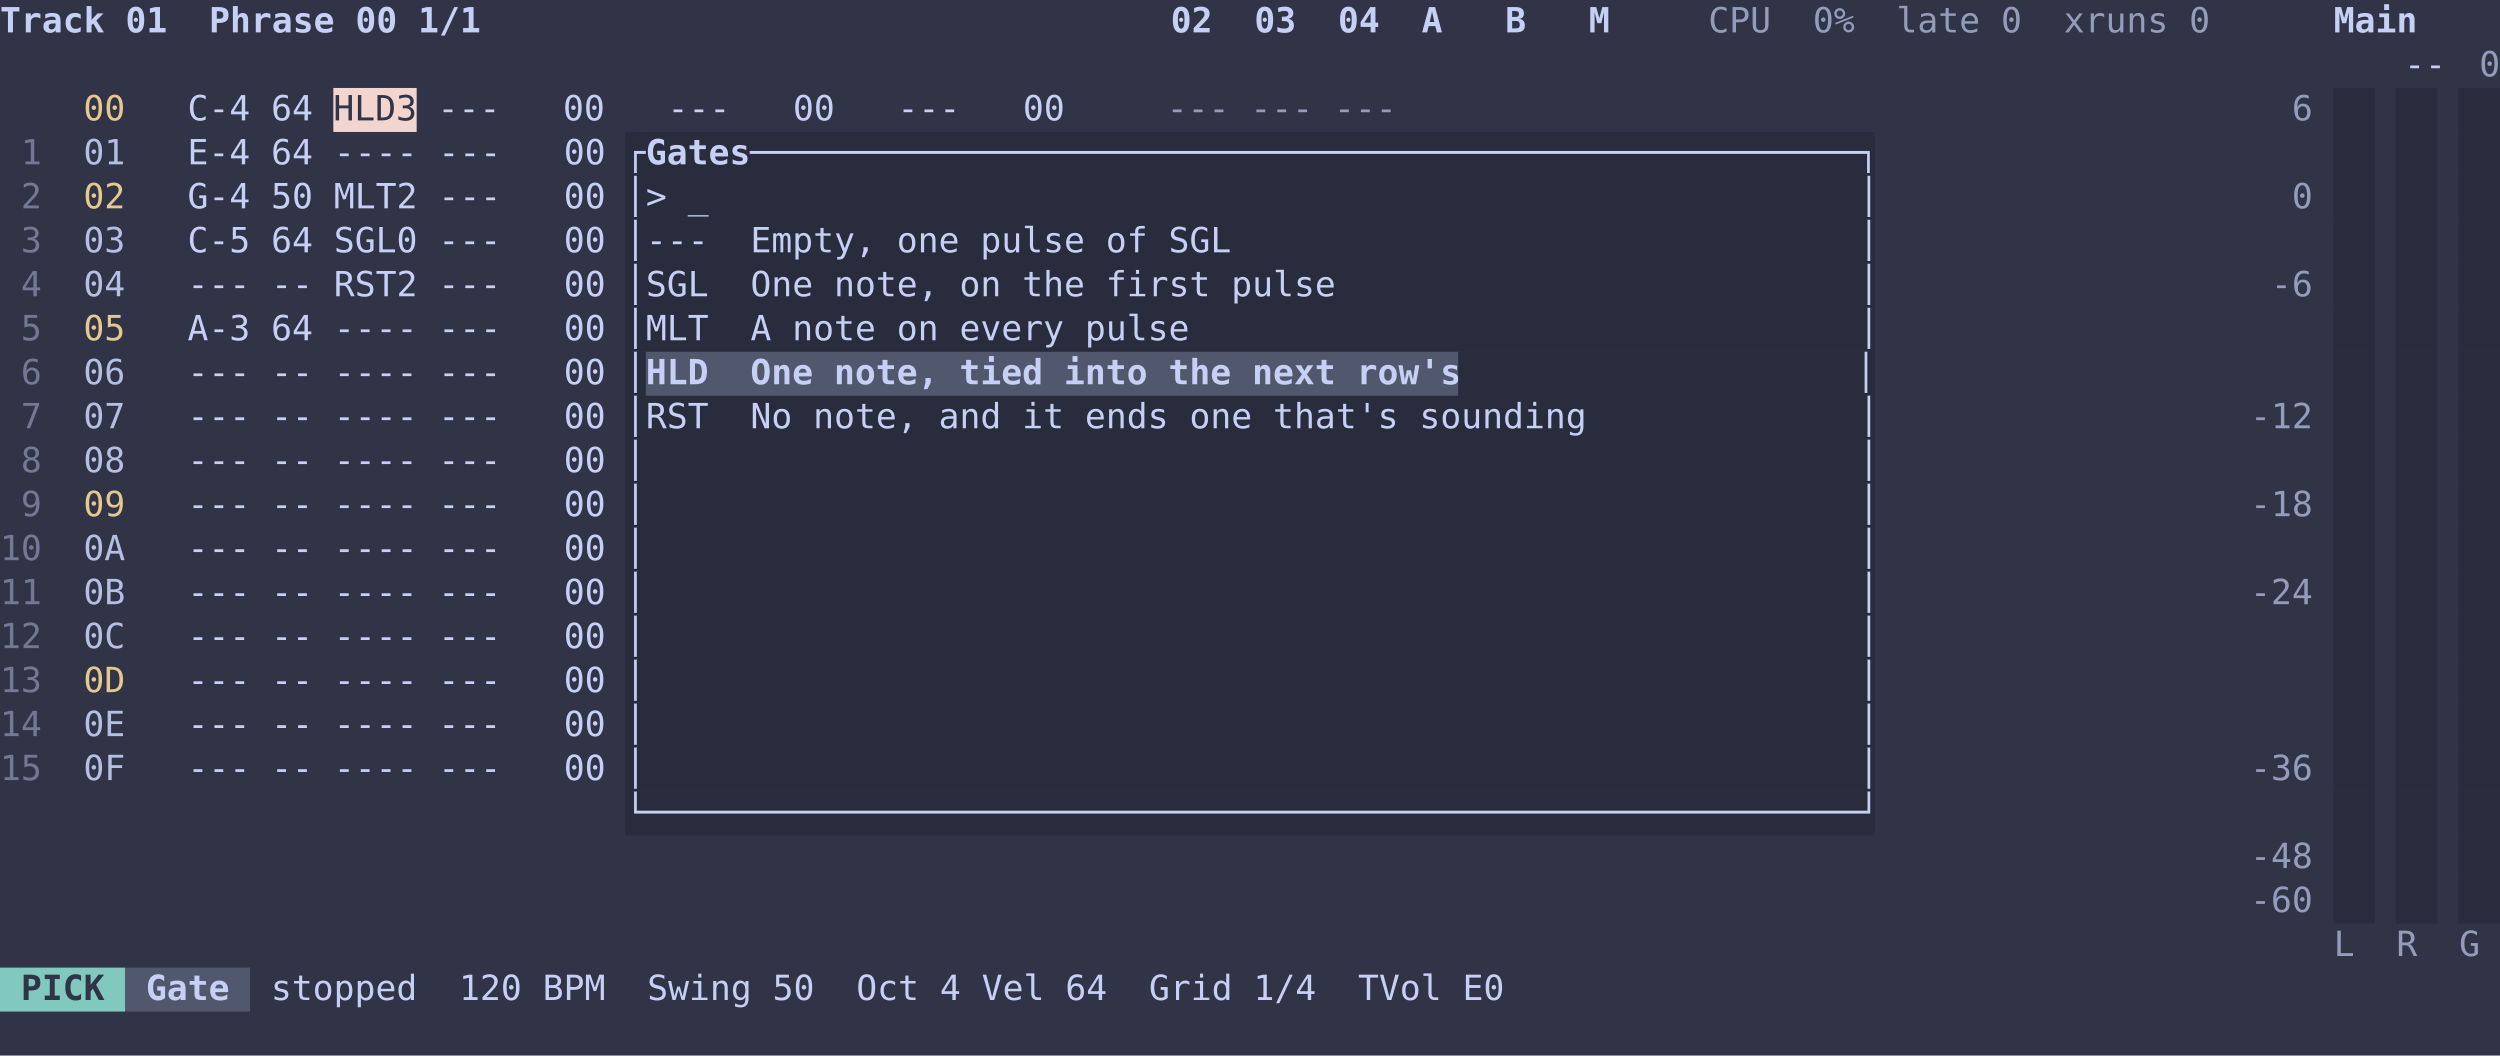
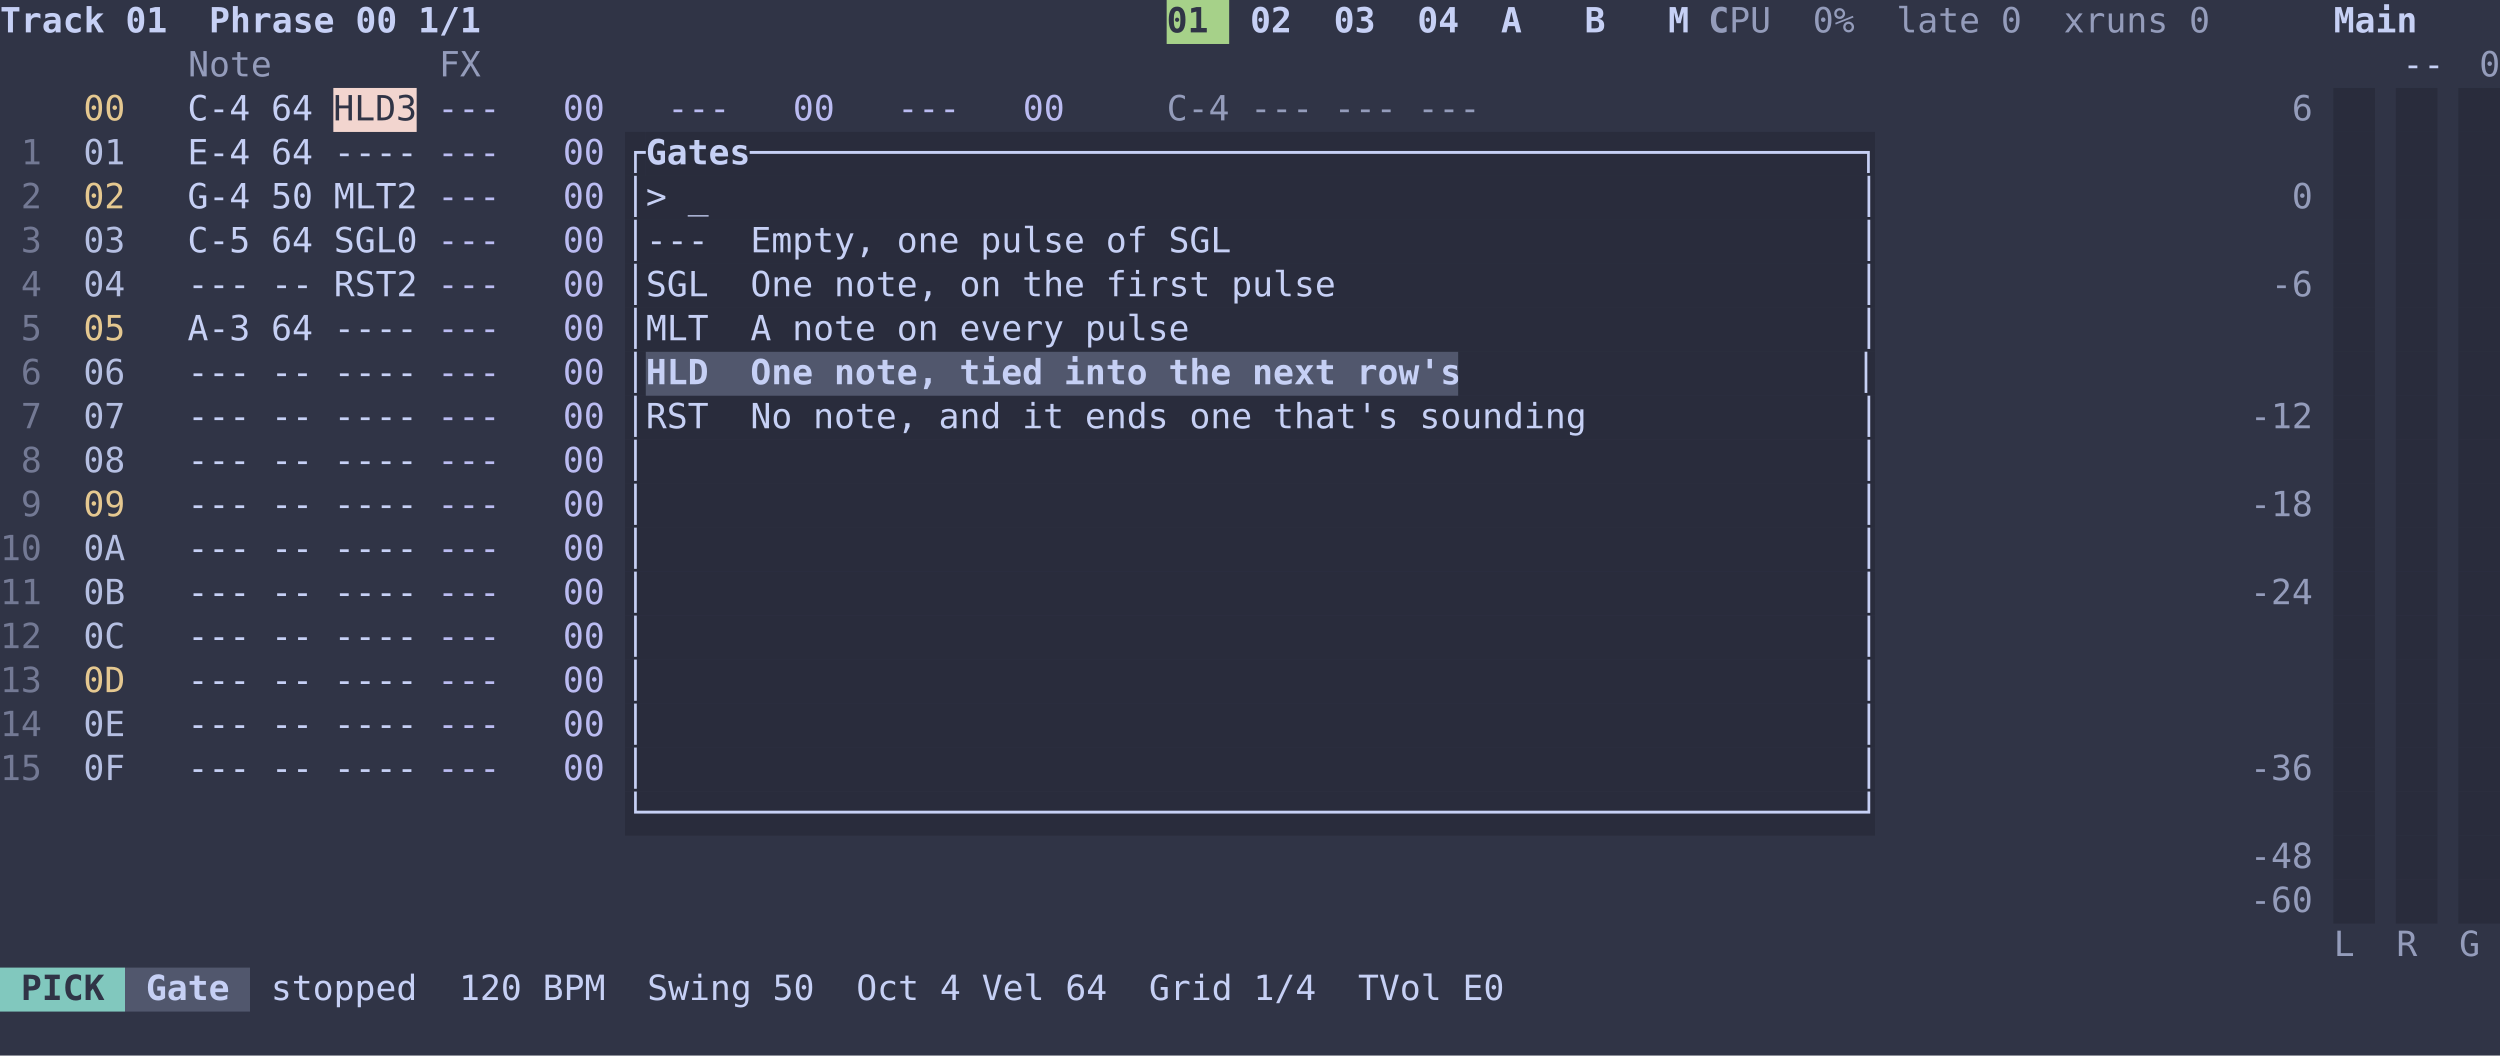
<svg xmlns="http://www.w3.org/2000/svg" viewBox="0 0 1080 456" width="1080" height="456" font-family="'JetBrains Mono', 'SF Mono', Menlo, Consolas, monospace" font-size="15">
  <rect width="100%" height="100%" fill="#303446" />
-   <text x="0" y="14" fill="#c6d0f5" font-weight="bold" textLength="711" lengthAdjust="spacingAndGlyphs" xml:space="preserve">Track 01  Phrase 00 1/1                                 02  03  04  A   B   M  </text>
-   <text x="738" y="14" fill="#949cbb" textLength="225" lengthAdjust="spacingAndGlyphs" xml:space="preserve">CPU  0%  late 0  xruns 0 </text>
+   <text x="0" y="14" fill="#c6d0f5" font-weight="bold" textLength="495" lengthAdjust="spacingAndGlyphs" xml:space="preserve">Track 01  Phrase 00 1/1                                </text>
+   <rect x="504" y="0" width="27" height="19" fill="#a6d189" />
+   <text x="504" y="14" fill="#303446" font-weight="bold" textLength="27" lengthAdjust="spacingAndGlyphs" xml:space="preserve">01 </text>
+   <text x="531" y="14" fill="#c6d0f5" font-weight="bold" textLength="207" lengthAdjust="spacingAndGlyphs" xml:space="preserve"> 02  03  04  A   B   M </text>
+   <text x="738" y="14" fill="#949cbb" font-weight="bold" textLength="9" lengthAdjust="spacingAndGlyphs" xml:space="preserve">C</text>
+   <text x="747" y="14" fill="#949cbb" textLength="216" lengthAdjust="spacingAndGlyphs" xml:space="preserve">PU  0%  late 0  xruns 0 </text>
  <text x="963" y="14" fill="#c6d0f5" font-weight="bold" textLength="81" lengthAdjust="spacingAndGlyphs" xml:space="preserve">     Main</text>
-   <text x="0" y="33" fill="#c6d0f5" textLength="1062" lengthAdjust="spacingAndGlyphs" xml:space="preserve">                                                                                                                   -- </text>
+   <text x="0" y="33" fill="#949cbb" textLength="207" lengthAdjust="spacingAndGlyphs" xml:space="preserve">         Note        FX</text>
+   <text x="207" y="33" fill="#c6d0f5" textLength="855" lengthAdjust="spacingAndGlyphs" xml:space="preserve">                                                                                            -- </text>
  <text x="1062" y="33" fill="#949cbb" textLength="18" lengthAdjust="spacingAndGlyphs" xml:space="preserve"> 0</text>
  <text x="27" y="52" fill="#e5c890" textLength="27" lengthAdjust="spacingAndGlyphs" xml:space="preserve"> 00</text>
  <text x="81" y="52" fill="#c6d0f5" textLength="63" lengthAdjust="spacingAndGlyphs" xml:space="preserve">C-4 64 </text>
  <rect x="144" y="38" width="36" height="19" fill="#f2d5cf" />
  <text x="144" y="52" fill="#303446" textLength="36" lengthAdjust="spacingAndGlyphs" xml:space="preserve">HLD3</text>
-   <text x="180" y="52" fill="#c6d0f5" textLength="297" lengthAdjust="spacingAndGlyphs" xml:space="preserve"> ---   00   ---   00   ---   00  </text>
-   <text x="495" y="52" fill="#949cbb" textLength="108" lengthAdjust="spacingAndGlyphs" xml:space="preserve"> --- --- ---</text>
+   <text x="189" y="52" fill="#babbf1" textLength="288" lengthAdjust="spacingAndGlyphs" xml:space="preserve">---   00   ---   00   ---   00  </text>
+   <text x="495" y="52" fill="#949cbb" textLength="144" lengthAdjust="spacingAndGlyphs" xml:space="preserve"> C-4 --- --- ---</text>
  <text x="963" y="52" fill="#949cbb" textLength="45" lengthAdjust="spacingAndGlyphs" xml:space="preserve">   6 </text>
  <rect x="1008" y="38" width="18" height="19" fill="#292c3c" />
  <rect x="1035" y="38" width="18" height="19" fill="#292c3c" />
  <rect x="1062" y="38" width="18" height="19" fill="#292c3c" />
  <text x="0" y="71" fill="#737994" textLength="27" lengthAdjust="spacingAndGlyphs" xml:space="preserve"> 1 </text>
  <text x="27" y="71" fill="#b5bfe2" textLength="27" lengthAdjust="spacingAndGlyphs" xml:space="preserve"> 01</text>
-   <text x="81" y="71" fill="#c6d0f5" textLength="189" lengthAdjust="spacingAndGlyphs" xml:space="preserve">E-4 64 ---- ---   00 </text>
+   <text x="81" y="71" fill="#c6d0f5" textLength="108" lengthAdjust="spacingAndGlyphs" xml:space="preserve">E-4 64 ---- </text>
+   <text x="189" y="71" fill="#babbf1" textLength="81" lengthAdjust="spacingAndGlyphs" xml:space="preserve">---   00 </text>
  <rect x="270" y="57" width="9" height="19" fill="#292c3c" />
  <text x="270" y="71" fill="#c6d0f5" textLength="9" lengthAdjust="spacingAndGlyphs" xml:space="preserve">┌</text>
  <rect x="279" y="57" width="45" height="19" fill="#292c3c" />
  <text x="279" y="71" fill="#c6d0f5" font-weight="bold" textLength="45" lengthAdjust="spacingAndGlyphs" xml:space="preserve">Gates</text>
  <rect x="324" y="57" width="486" height="19" fill="#292c3c" />
  <text x="324" y="71" fill="#c6d0f5" textLength="486" lengthAdjust="spacingAndGlyphs" xml:space="preserve">─────────────────────────────────────────────────────┐</text>
  <rect x="1008" y="57" width="18" height="19" fill="#292c3c" />
  <rect x="1035" y="57" width="18" height="19" fill="#292c3c" />
  <rect x="1062" y="57" width="18" height="19" fill="#292c3c" />
  <text x="0" y="90" fill="#737994" textLength="27" lengthAdjust="spacingAndGlyphs" xml:space="preserve"> 2 </text>
  <text x="27" y="90" fill="#e5c890" textLength="27" lengthAdjust="spacingAndGlyphs" xml:space="preserve"> 02</text>
-   <text x="81" y="90" fill="#c6d0f5" textLength="189" lengthAdjust="spacingAndGlyphs" xml:space="preserve">G-4 50 MLT2 ---   00 </text>
+   <text x="81" y="90" fill="#c6d0f5" textLength="108" lengthAdjust="spacingAndGlyphs" xml:space="preserve">G-4 50 MLT2 </text>
+   <text x="189" y="90" fill="#babbf1" textLength="81" lengthAdjust="spacingAndGlyphs" xml:space="preserve">---   00 </text>
  <rect x="270" y="76" width="540" height="19" fill="#292c3c" />
  <text x="270" y="90" fill="#c6d0f5" textLength="540" lengthAdjust="spacingAndGlyphs" xml:space="preserve">│&gt; _                                                       │</text>
  <text x="963" y="90" fill="#949cbb" textLength="45" lengthAdjust="spacingAndGlyphs" xml:space="preserve">   0 </text>
  <rect x="1008" y="76" width="18" height="19" fill="#292c3c" />
  <rect x="1035" y="76" width="18" height="19" fill="#292c3c" />
  <rect x="1062" y="76" width="18" height="19" fill="#292c3c" />
  <text x="0" y="109" fill="#737994" textLength="27" lengthAdjust="spacingAndGlyphs" xml:space="preserve"> 3 </text>
  <text x="27" y="109" fill="#b5bfe2" textLength="27" lengthAdjust="spacingAndGlyphs" xml:space="preserve"> 03</text>
-   <text x="81" y="109" fill="#c6d0f5" textLength="189" lengthAdjust="spacingAndGlyphs" xml:space="preserve">C-5 64 SGL0 ---   00 </text>
+   <text x="81" y="109" fill="#c6d0f5" textLength="108" lengthAdjust="spacingAndGlyphs" xml:space="preserve">C-5 64 SGL0 </text>
+   <text x="189" y="109" fill="#babbf1" textLength="81" lengthAdjust="spacingAndGlyphs" xml:space="preserve">---   00 </text>
  <rect x="270" y="95" width="540" height="19" fill="#292c3c" />
  <text x="270" y="109" fill="#c6d0f5" textLength="540" lengthAdjust="spacingAndGlyphs" xml:space="preserve">│---  Empty, one pulse of SGL                              │</text>
  <rect x="1008" y="95" width="18" height="19" fill="#292c3c" />
  <rect x="1035" y="95" width="18" height="19" fill="#292c3c" />
  <rect x="1062" y="95" width="18" height="19" fill="#292c3c" />
  <text x="0" y="128" fill="#737994" textLength="27" lengthAdjust="spacingAndGlyphs" xml:space="preserve"> 4 </text>
  <text x="27" y="128" fill="#b5bfe2" textLength="27" lengthAdjust="spacingAndGlyphs" xml:space="preserve"> 04</text>
-   <text x="81" y="128" fill="#c6d0f5" textLength="189" lengthAdjust="spacingAndGlyphs" xml:space="preserve">--- -- RST2 ---   00 </text>
+   <text x="81" y="128" fill="#c6d0f5" textLength="108" lengthAdjust="spacingAndGlyphs" xml:space="preserve">--- -- RST2 </text>
+   <text x="189" y="128" fill="#babbf1" textLength="81" lengthAdjust="spacingAndGlyphs" xml:space="preserve">---   00 </text>
  <rect x="270" y="114" width="540" height="19" fill="#292c3c" />
  <text x="270" y="128" fill="#c6d0f5" textLength="540" lengthAdjust="spacingAndGlyphs" xml:space="preserve">│SGL  One note, on the first pulse                         │</text>
  <text x="963" y="128" fill="#949cbb" textLength="45" lengthAdjust="spacingAndGlyphs" xml:space="preserve">  -6 </text>
  <rect x="1008" y="114" width="18" height="19" fill="#292c3c" />
  <rect x="1035" y="114" width="18" height="19" fill="#292c3c" />
  <rect x="1062" y="114" width="18" height="19" fill="#292c3c" />
  <text x="0" y="147" fill="#737994" textLength="27" lengthAdjust="spacingAndGlyphs" xml:space="preserve"> 5 </text>
  <text x="27" y="147" fill="#e5c890" textLength="27" lengthAdjust="spacingAndGlyphs" xml:space="preserve"> 05</text>
-   <text x="81" y="147" fill="#c6d0f5" textLength="189" lengthAdjust="spacingAndGlyphs" xml:space="preserve">A-3 64 ---- ---   00 </text>
+   <text x="81" y="147" fill="#c6d0f5" textLength="108" lengthAdjust="spacingAndGlyphs" xml:space="preserve">A-3 64 ---- </text>
+   <text x="189" y="147" fill="#babbf1" textLength="81" lengthAdjust="spacingAndGlyphs" xml:space="preserve">---   00 </text>
  <rect x="270" y="133" width="540" height="19" fill="#292c3c" />
  <text x="270" y="147" fill="#c6d0f5" textLength="540" lengthAdjust="spacingAndGlyphs" xml:space="preserve">│MLT  A note on every pulse                                │</text>
  <rect x="1008" y="133" width="18" height="19" fill="#292c3c" />
  <rect x="1035" y="133" width="18" height="19" fill="#292c3c" />
  <rect x="1062" y="133" width="18" height="19" fill="#292c3c" />
  <text x="0" y="166" fill="#737994" textLength="27" lengthAdjust="spacingAndGlyphs" xml:space="preserve"> 6 </text>
  <text x="27" y="166" fill="#b5bfe2" textLength="27" lengthAdjust="spacingAndGlyphs" xml:space="preserve"> 06</text>
-   <text x="81" y="166" fill="#c6d0f5" textLength="189" lengthAdjust="spacingAndGlyphs" xml:space="preserve">--- -- ---- ---   00 </text>
+   <text x="81" y="166" fill="#c6d0f5" textLength="108" lengthAdjust="spacingAndGlyphs" xml:space="preserve">--- -- ---- </text>
+   <text x="189" y="166" fill="#babbf1" textLength="81" lengthAdjust="spacingAndGlyphs" xml:space="preserve">---   00 </text>
  <rect x="270" y="152" width="9" height="19" fill="#292c3c" />
  <text x="270" y="166" fill="#c6d0f5" textLength="9" lengthAdjust="spacingAndGlyphs" xml:space="preserve">│</text>
  <rect x="279" y="152" width="351" height="19" fill="#51576d" />
  <text x="279" y="166" fill="#c6d0f5" font-weight="bold" textLength="351" lengthAdjust="spacingAndGlyphs" xml:space="preserve">HLD  One note, tied into the next row's</text>
  <rect x="630" y="152" width="180" height="19" fill="#292c3c" />
  <text x="630" y="166" fill="#c6d0f5" textLength="180" lengthAdjust="spacingAndGlyphs" xml:space="preserve">                   │</text>
  <rect x="1008" y="152" width="18" height="19" fill="#292c3c" />
  <rect x="1035" y="152" width="18" height="19" fill="#292c3c" />
  <rect x="1062" y="152" width="18" height="19" fill="#292c3c" />
  <text x="0" y="185" fill="#737994" textLength="27" lengthAdjust="spacingAndGlyphs" xml:space="preserve"> 7 </text>
  <text x="27" y="185" fill="#b5bfe2" textLength="27" lengthAdjust="spacingAndGlyphs" xml:space="preserve"> 07</text>
-   <text x="81" y="185" fill="#c6d0f5" textLength="189" lengthAdjust="spacingAndGlyphs" xml:space="preserve">--- -- ---- ---   00 </text>
+   <text x="81" y="185" fill="#c6d0f5" textLength="108" lengthAdjust="spacingAndGlyphs" xml:space="preserve">--- -- ---- </text>
+   <text x="189" y="185" fill="#babbf1" textLength="81" lengthAdjust="spacingAndGlyphs" xml:space="preserve">---   00 </text>
  <rect x="270" y="171" width="540" height="19" fill="#292c3c" />
  <text x="270" y="185" fill="#c6d0f5" textLength="540" lengthAdjust="spacingAndGlyphs" xml:space="preserve">│RST  No note, and it ends one that's sounding             │</text>
  <text x="963" y="185" fill="#949cbb" textLength="45" lengthAdjust="spacingAndGlyphs" xml:space="preserve"> -12 </text>
  <rect x="1008" y="171" width="18" height="19" fill="#292c3c" />
  <rect x="1035" y="171" width="18" height="19" fill="#292c3c" />
  <rect x="1062" y="171" width="18" height="19" fill="#292c3c" />
  <text x="0" y="204" fill="#737994" textLength="27" lengthAdjust="spacingAndGlyphs" xml:space="preserve"> 8 </text>
  <text x="27" y="204" fill="#b5bfe2" textLength="27" lengthAdjust="spacingAndGlyphs" xml:space="preserve"> 08</text>
-   <text x="81" y="204" fill="#c6d0f5" textLength="189" lengthAdjust="spacingAndGlyphs" xml:space="preserve">--- -- ---- ---   00 </text>
+   <text x="81" y="204" fill="#c6d0f5" textLength="108" lengthAdjust="spacingAndGlyphs" xml:space="preserve">--- -- ---- </text>
+   <text x="189" y="204" fill="#babbf1" textLength="81" lengthAdjust="spacingAndGlyphs" xml:space="preserve">---   00 </text>
  <rect x="270" y="190" width="540" height="19" fill="#292c3c" />
  <text x="270" y="204" fill="#c6d0f5" textLength="540" lengthAdjust="spacingAndGlyphs" xml:space="preserve">│                                                          │</text>
  <rect x="1008" y="190" width="18" height="19" fill="#292c3c" />
  <rect x="1035" y="190" width="18" height="19" fill="#292c3c" />
  <rect x="1062" y="190" width="18" height="19" fill="#292c3c" />
  <text x="0" y="223" fill="#737994" textLength="27" lengthAdjust="spacingAndGlyphs" xml:space="preserve"> 9 </text>
  <text x="27" y="223" fill="#e5c890" textLength="27" lengthAdjust="spacingAndGlyphs" xml:space="preserve"> 09</text>
-   <text x="81" y="223" fill="#c6d0f5" textLength="189" lengthAdjust="spacingAndGlyphs" xml:space="preserve">--- -- ---- ---   00 </text>
+   <text x="81" y="223" fill="#c6d0f5" textLength="108" lengthAdjust="spacingAndGlyphs" xml:space="preserve">--- -- ---- </text>
+   <text x="189" y="223" fill="#babbf1" textLength="81" lengthAdjust="spacingAndGlyphs" xml:space="preserve">---   00 </text>
  <rect x="270" y="209" width="540" height="19" fill="#292c3c" />
  <text x="270" y="223" fill="#c6d0f5" textLength="540" lengthAdjust="spacingAndGlyphs" xml:space="preserve">│                                                          │</text>
  <text x="963" y="223" fill="#949cbb" textLength="45" lengthAdjust="spacingAndGlyphs" xml:space="preserve"> -18 </text>
  <rect x="1008" y="209" width="18" height="19" fill="#292c3c" />
  <rect x="1035" y="209" width="18" height="19" fill="#292c3c" />
  <rect x="1062" y="209" width="18" height="19" fill="#292c3c" />
  <text x="0" y="242" fill="#737994" textLength="27" lengthAdjust="spacingAndGlyphs" xml:space="preserve">10 </text>
  <text x="27" y="242" fill="#b5bfe2" textLength="27" lengthAdjust="spacingAndGlyphs" xml:space="preserve"> 0A</text>
-   <text x="81" y="242" fill="#c6d0f5" textLength="189" lengthAdjust="spacingAndGlyphs" xml:space="preserve">--- -- ---- ---   00 </text>
+   <text x="81" y="242" fill="#c6d0f5" textLength="108" lengthAdjust="spacingAndGlyphs" xml:space="preserve">--- -- ---- </text>
+   <text x="189" y="242" fill="#babbf1" textLength="81" lengthAdjust="spacingAndGlyphs" xml:space="preserve">---   00 </text>
  <rect x="270" y="228" width="540" height="19" fill="#292c3c" />
  <text x="270" y="242" fill="#c6d0f5" textLength="540" lengthAdjust="spacingAndGlyphs" xml:space="preserve">│                                                          │</text>
  <rect x="1008" y="228" width="18" height="19" fill="#292c3c" />
  <rect x="1035" y="228" width="18" height="19" fill="#292c3c" />
  <rect x="1062" y="228" width="18" height="19" fill="#292c3c" />
  <text x="0" y="261" fill="#737994" textLength="27" lengthAdjust="spacingAndGlyphs" xml:space="preserve">11 </text>
  <text x="27" y="261" fill="#b5bfe2" textLength="27" lengthAdjust="spacingAndGlyphs" xml:space="preserve"> 0B</text>
-   <text x="81" y="261" fill="#c6d0f5" textLength="189" lengthAdjust="spacingAndGlyphs" xml:space="preserve">--- -- ---- ---   00 </text>
+   <text x="81" y="261" fill="#c6d0f5" textLength="108" lengthAdjust="spacingAndGlyphs" xml:space="preserve">--- -- ---- </text>
+   <text x="189" y="261" fill="#babbf1" textLength="81" lengthAdjust="spacingAndGlyphs" xml:space="preserve">---   00 </text>
  <rect x="270" y="247" width="540" height="19" fill="#292c3c" />
  <text x="270" y="261" fill="#c6d0f5" textLength="540" lengthAdjust="spacingAndGlyphs" xml:space="preserve">│                                                          │</text>
  <text x="963" y="261" fill="#949cbb" textLength="45" lengthAdjust="spacingAndGlyphs" xml:space="preserve"> -24 </text>
  <rect x="1008" y="247" width="18" height="19" fill="#292c3c" />
  <rect x="1035" y="247" width="18" height="19" fill="#292c3c" />
  <rect x="1062" y="247" width="18" height="19" fill="#292c3c" />
  <text x="0" y="280" fill="#737994" textLength="27" lengthAdjust="spacingAndGlyphs" xml:space="preserve">12 </text>
  <text x="27" y="280" fill="#b5bfe2" textLength="27" lengthAdjust="spacingAndGlyphs" xml:space="preserve"> 0C</text>
-   <text x="81" y="280" fill="#c6d0f5" textLength="189" lengthAdjust="spacingAndGlyphs" xml:space="preserve">--- -- ---- ---   00 </text>
+   <text x="81" y="280" fill="#c6d0f5" textLength="108" lengthAdjust="spacingAndGlyphs" xml:space="preserve">--- -- ---- </text>
+   <text x="189" y="280" fill="#babbf1" textLength="81" lengthAdjust="spacingAndGlyphs" xml:space="preserve">---   00 </text>
  <rect x="270" y="266" width="540" height="19" fill="#292c3c" />
  <text x="270" y="280" fill="#c6d0f5" textLength="540" lengthAdjust="spacingAndGlyphs" xml:space="preserve">│                                                          │</text>
  <rect x="1008" y="266" width="18" height="19" fill="#292c3c" />
  <rect x="1035" y="266" width="18" height="19" fill="#292c3c" />
  <rect x="1062" y="266" width="18" height="19" fill="#292c3c" />
  <text x="0" y="299" fill="#737994" textLength="27" lengthAdjust="spacingAndGlyphs" xml:space="preserve">13 </text>
  <text x="27" y="299" fill="#e5c890" textLength="27" lengthAdjust="spacingAndGlyphs" xml:space="preserve"> 0D</text>
-   <text x="81" y="299" fill="#c6d0f5" textLength="189" lengthAdjust="spacingAndGlyphs" xml:space="preserve">--- -- ---- ---   00 </text>
+   <text x="81" y="299" fill="#c6d0f5" textLength="108" lengthAdjust="spacingAndGlyphs" xml:space="preserve">--- -- ---- </text>
+   <text x="189" y="299" fill="#babbf1" textLength="81" lengthAdjust="spacingAndGlyphs" xml:space="preserve">---   00 </text>
  <rect x="270" y="285" width="540" height="19" fill="#292c3c" />
  <text x="270" y="299" fill="#c6d0f5" textLength="540" lengthAdjust="spacingAndGlyphs" xml:space="preserve">│                                                          │</text>
  <rect x="1008" y="285" width="18" height="19" fill="#292c3c" />
  <rect x="1035" y="285" width="18" height="19" fill="#292c3c" />
  <rect x="1062" y="285" width="18" height="19" fill="#292c3c" />
  <text x="0" y="318" fill="#737994" textLength="27" lengthAdjust="spacingAndGlyphs" xml:space="preserve">14 </text>
  <text x="27" y="318" fill="#b5bfe2" textLength="27" lengthAdjust="spacingAndGlyphs" xml:space="preserve"> 0E</text>
-   <text x="81" y="318" fill="#c6d0f5" textLength="189" lengthAdjust="spacingAndGlyphs" xml:space="preserve">--- -- ---- ---   00 </text>
+   <text x="81" y="318" fill="#c6d0f5" textLength="108" lengthAdjust="spacingAndGlyphs" xml:space="preserve">--- -- ---- </text>
+   <text x="189" y="318" fill="#babbf1" textLength="81" lengthAdjust="spacingAndGlyphs" xml:space="preserve">---   00 </text>
  <rect x="270" y="304" width="540" height="19" fill="#292c3c" />
  <text x="270" y="318" fill="#c6d0f5" textLength="540" lengthAdjust="spacingAndGlyphs" xml:space="preserve">│                                                          │</text>
  <rect x="1008" y="304" width="18" height="19" fill="#292c3c" />
  <rect x="1035" y="304" width="18" height="19" fill="#292c3c" />
  <rect x="1062" y="304" width="18" height="19" fill="#292c3c" />
  <text x="0" y="337" fill="#737994" textLength="27" lengthAdjust="spacingAndGlyphs" xml:space="preserve">15 </text>
  <text x="27" y="337" fill="#b5bfe2" textLength="27" lengthAdjust="spacingAndGlyphs" xml:space="preserve"> 0F</text>
-   <text x="81" y="337" fill="#c6d0f5" textLength="189" lengthAdjust="spacingAndGlyphs" xml:space="preserve">--- -- ---- ---   00 </text>
+   <text x="81" y="337" fill="#c6d0f5" textLength="108" lengthAdjust="spacingAndGlyphs" xml:space="preserve">--- -- ---- </text>
+   <text x="189" y="337" fill="#babbf1" textLength="81" lengthAdjust="spacingAndGlyphs" xml:space="preserve">---   00 </text>
  <rect x="270" y="323" width="540" height="19" fill="#292c3c" />
  <text x="270" y="337" fill="#c6d0f5" textLength="540" lengthAdjust="spacingAndGlyphs" xml:space="preserve">│                                                          │</text>
  <text x="963" y="337" fill="#949cbb" textLength="45" lengthAdjust="spacingAndGlyphs" xml:space="preserve"> -36 </text>
  <rect x="1008" y="323" width="18" height="19" fill="#292c3c" />
  <rect x="1035" y="323" width="18" height="19" fill="#292c3c" />
  <rect x="1062" y="323" width="18" height="19" fill="#292c3c" />
  <rect x="270" y="342" width="540" height="19" fill="#292c3c" />
  <text x="270" y="356" fill="#c6d0f5" textLength="540" lengthAdjust="spacingAndGlyphs" xml:space="preserve">└──────────────────────────────────────────────────────────┘</text>
  <rect x="1008" y="342" width="18" height="19" fill="#292c3c" />
  <rect x="1035" y="342" width="18" height="19" fill="#292c3c" />
  <rect x="1062" y="342" width="18" height="19" fill="#292c3c" />
  <text x="963" y="375" fill="#949cbb" textLength="45" lengthAdjust="spacingAndGlyphs" xml:space="preserve"> -48 </text>
  <rect x="1008" y="361" width="18" height="19" fill="#292c3c" />
  <rect x="1035" y="361" width="18" height="19" fill="#292c3c" />
  <rect x="1062" y="361" width="18" height="19" fill="#292c3c" />
  <text x="963" y="394" fill="#949cbb" textLength="45" lengthAdjust="spacingAndGlyphs" xml:space="preserve"> -60 </text>
  <rect x="1008" y="380" width="18" height="19" fill="#292c3c" />
  <rect x="1035" y="380" width="18" height="19" fill="#292c3c" />
  <rect x="1062" y="380" width="18" height="19" fill="#292c3c" />
  <text x="963" y="413" fill="#949cbb" textLength="108" lengthAdjust="spacingAndGlyphs" xml:space="preserve">     L  R  G</text>
  <rect x="0" y="418" width="54" height="19" fill="#81c8be" />
  <text x="0" y="432" fill="#303446" font-weight="bold" textLength="54" lengthAdjust="spacingAndGlyphs" xml:space="preserve"> PICK </text>
  <rect x="54" y="418" width="54" height="19" fill="#51576d" />
  <text x="54" y="432" fill="#c6d0f5" font-weight="bold" textLength="54" lengthAdjust="spacingAndGlyphs" xml:space="preserve"> Gate </text>
  <text x="108" y="432" fill="#c6d0f5" textLength="972" lengthAdjust="spacingAndGlyphs" xml:space="preserve"> stopped  120 BPM  Swing 50  Oct 4 Vel 64  Grid 1/4  TVol E0                                                </text>
</svg>
